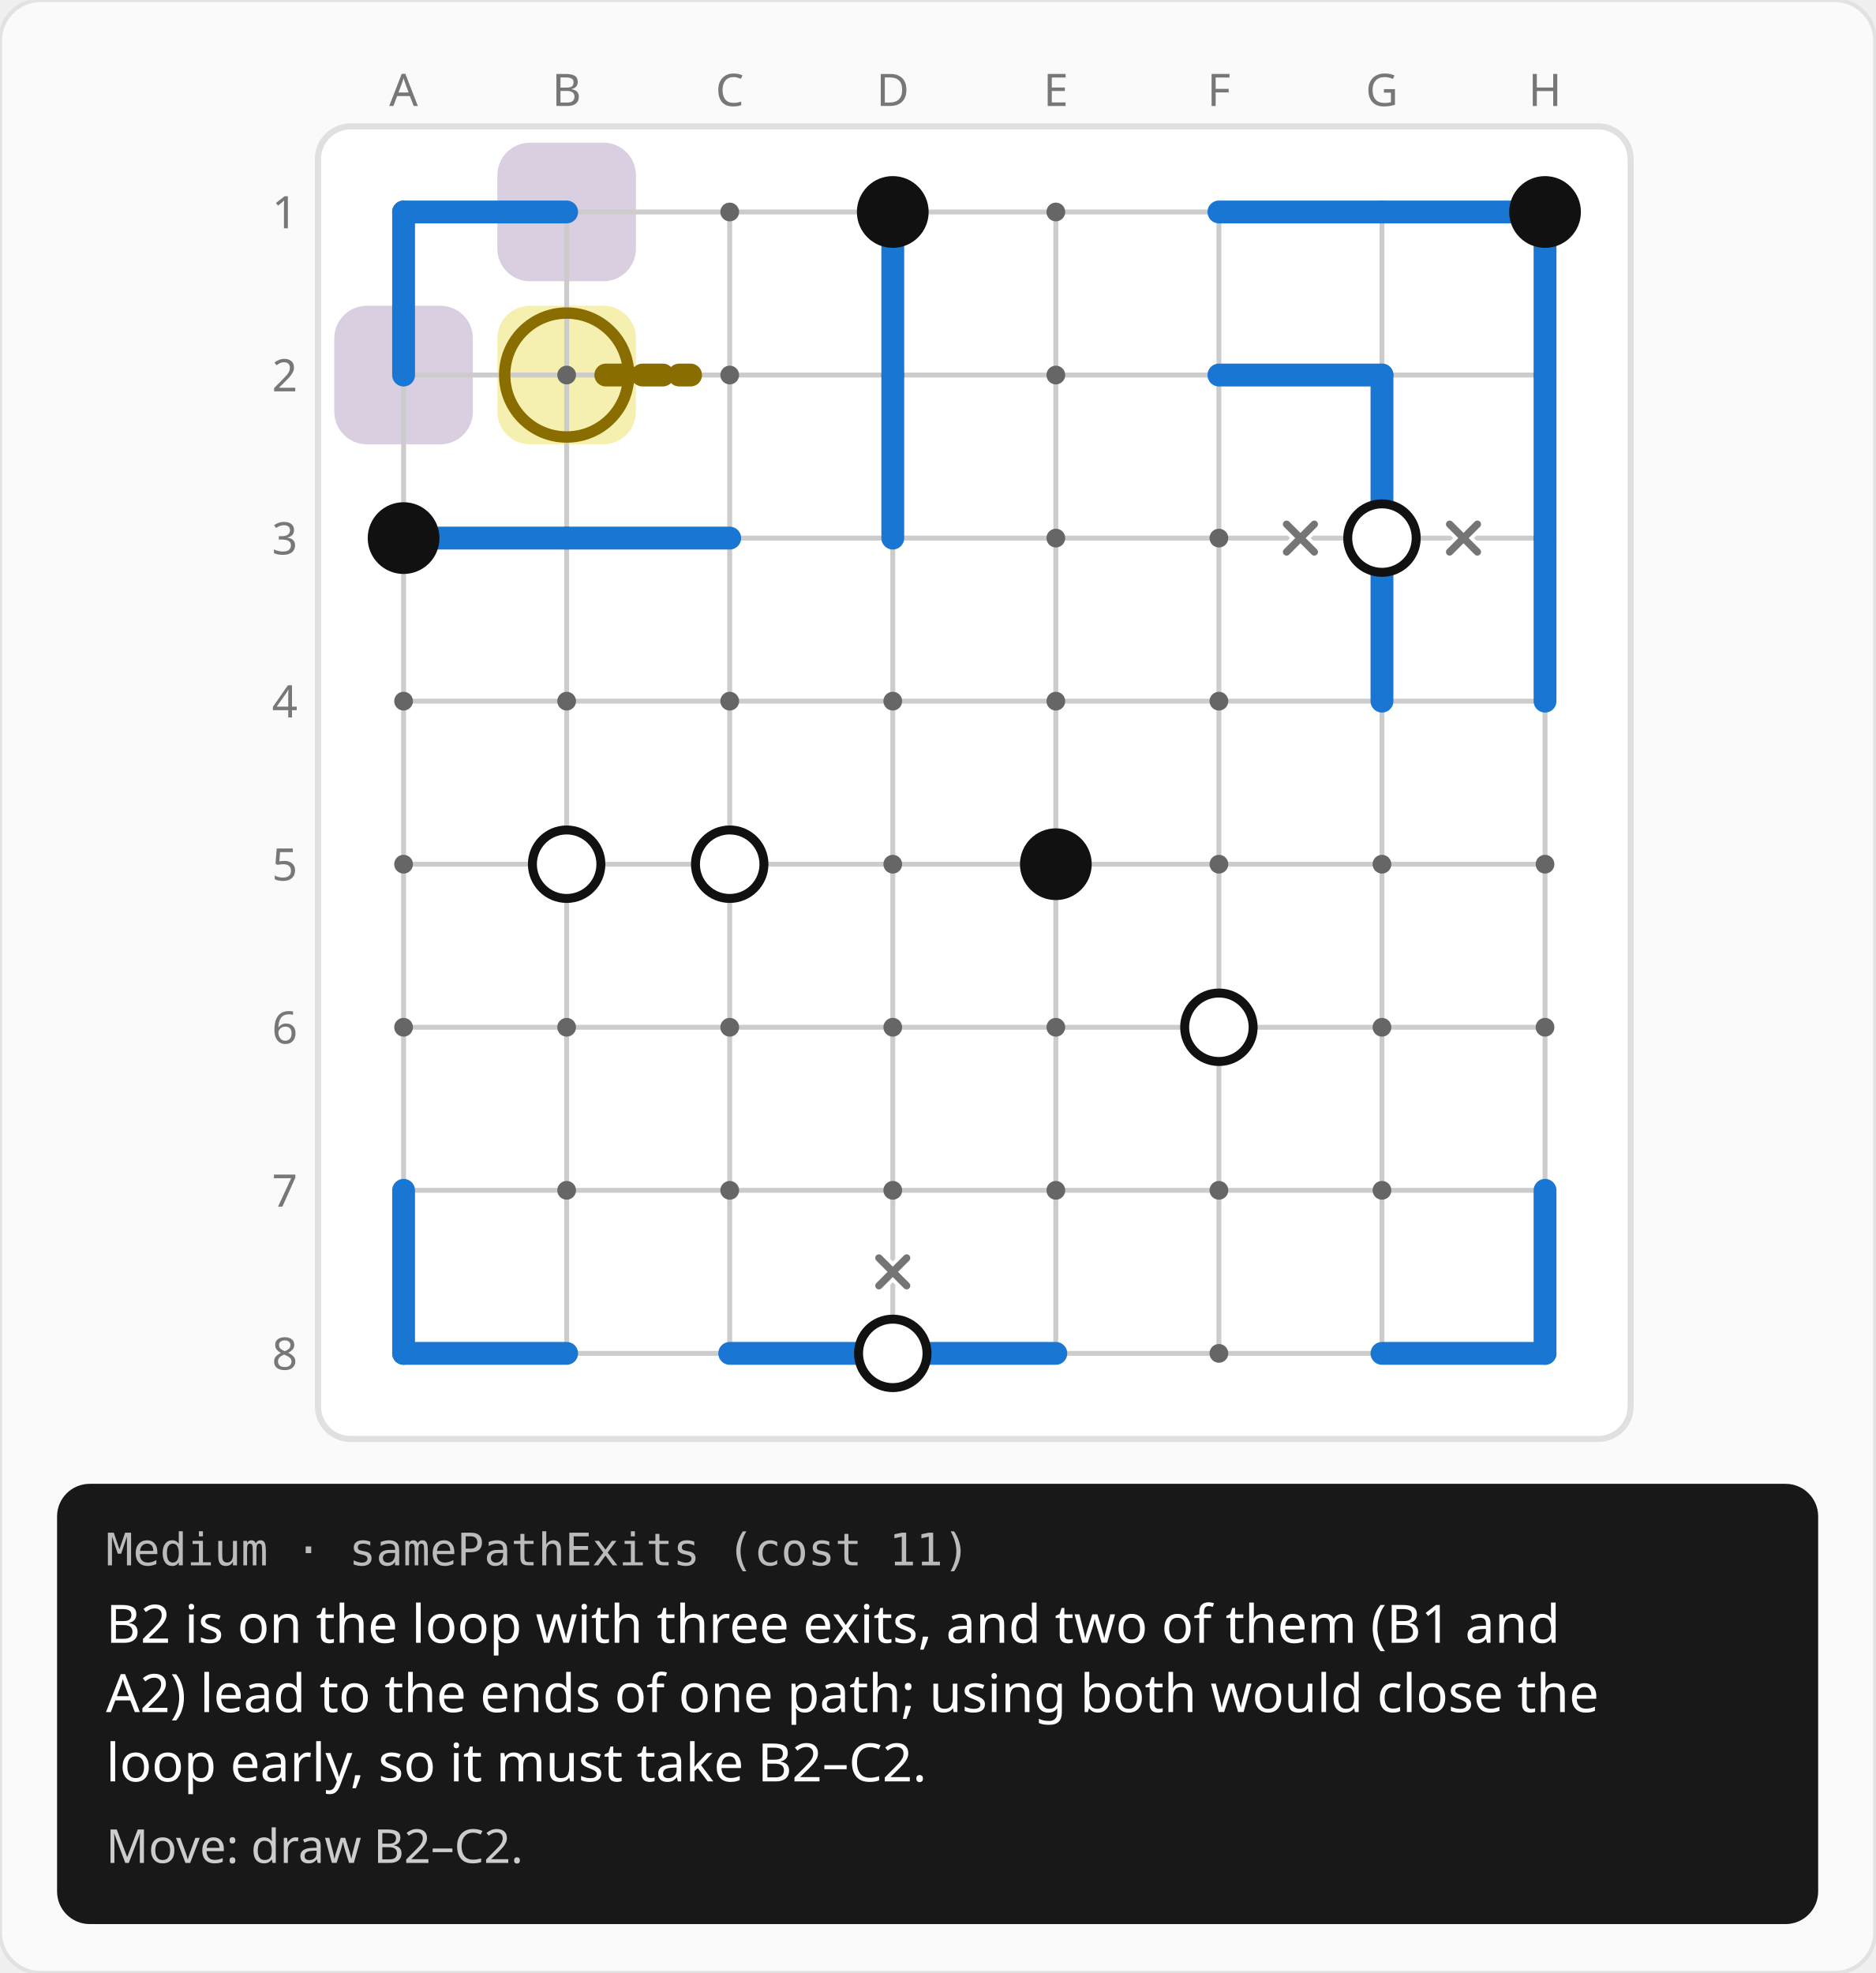
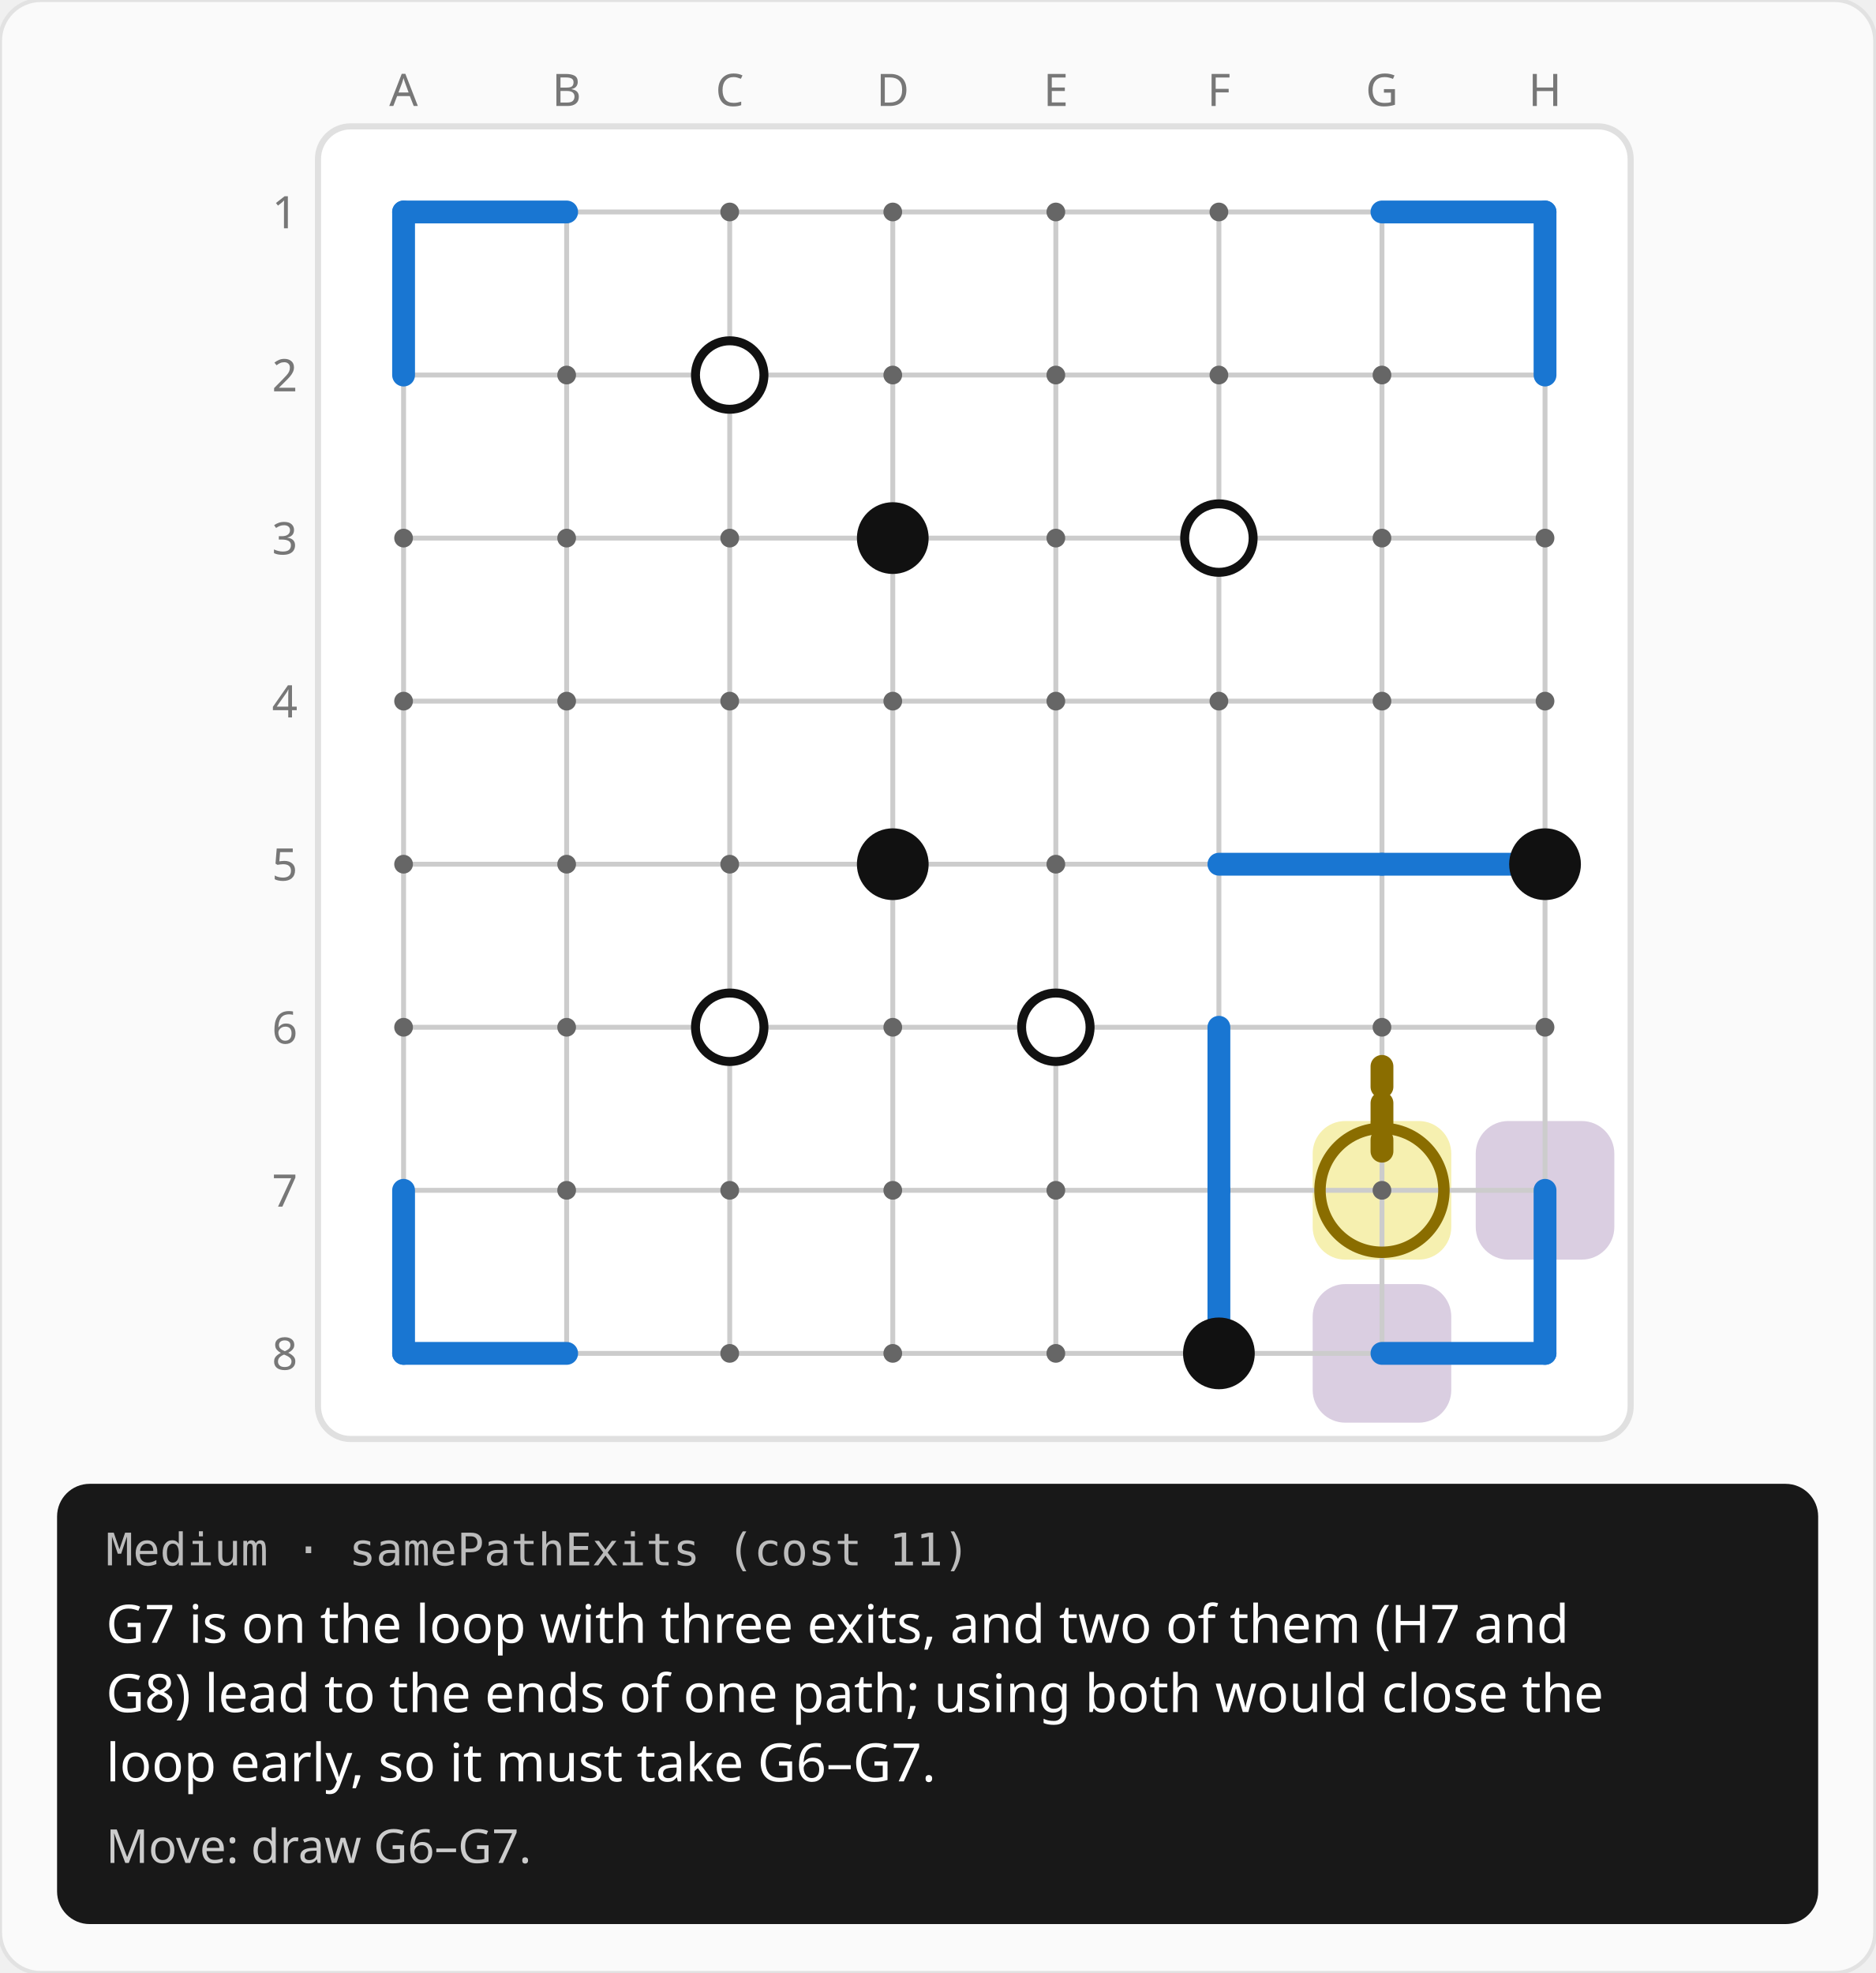
<svg xmlns="http://www.w3.org/2000/svg" width="460" height="484" viewBox="0 0 460 484">
  <rect width="460" height="484" rx="10" fill="#fafafa" stroke="#e2e2e2" />
  <defs>
    <pattern id="hatch" width="8" height="8" patternUnits="userSpaceOnUse" patternTransform="rotate(45)">
      <line x1="0" y1="0" x2="0" y2="8" stroke="#d55e00" stroke-width="3" opacity="0.55" />
    </pattern>
  </defs>
  <g transform="translate(59 12)">
    <text x="40" y="14" fill="#777777" font-size="11" font-family="system-ui, sans-serif" text-anchor="middle">A</text>
    <text x="80" y="14" fill="#777777" font-size="11" font-family="system-ui, sans-serif" text-anchor="middle">B</text>
    <text x="120" y="14" fill="#777777" font-size="11" font-family="system-ui, sans-serif" text-anchor="middle">C</text>
    <text x="160" y="14" fill="#777777" font-size="11" font-family="system-ui, sans-serif" text-anchor="middle">D</text>
    <text x="200" y="14" fill="#777777" font-size="11" font-family="system-ui, sans-serif" text-anchor="middle">E</text>
    <text x="240" y="14" fill="#777777" font-size="11" font-family="system-ui, sans-serif" text-anchor="middle">F</text>
    <text x="280" y="14" fill="#777777" font-size="11" font-family="system-ui, sans-serif" text-anchor="middle">G</text>
    <text x="320" y="14" fill="#777777" font-size="11" font-family="system-ui, sans-serif" text-anchor="middle">H</text>
    <text x="14" y="44" fill="#777777" font-size="11" font-family="system-ui, sans-serif" text-anchor="end">1</text>
    <text x="14" y="84" fill="#777777" font-size="11" font-family="system-ui, sans-serif" text-anchor="end">2</text>
    <text x="14" y="124" fill="#777777" font-size="11" font-family="system-ui, sans-serif" text-anchor="end">3</text>
    <text x="14" y="164" fill="#777777" font-size="11" font-family="system-ui, sans-serif" text-anchor="end">4</text>
    <text x="14" y="204" fill="#777777" font-size="11" font-family="system-ui, sans-serif" text-anchor="end">5</text>
    <text x="14" y="244" fill="#777777" font-size="11" font-family="system-ui, sans-serif" text-anchor="end">6</text>
    <text x="14" y="284" fill="#777777" font-size="11" font-family="system-ui, sans-serif" text-anchor="end">7</text>
    <text x="14" y="324" fill="#777777" font-size="11" font-family="system-ui, sans-serif" text-anchor="end">8</text>
    <g transform="translate(18 18)">
      <rect x="1" y="1" width="322" height="322" rx="8" fill="#ffffff" stroke="#e0e0e0" stroke-width="1.5" />
-       <rect x="45" y="5" width="34" height="34" rx="8" fill="rgba(122,81,149,0.28)" />
-       <rect x="5" y="45" width="34" height="34" rx="8" fill="rgba(122,81,149,0.28)" />
-       <rect x="45" y="45" width="34" height="34" rx="8" fill="rgba(244,236,156,0.8)" />
+       <rect x="285" y="245" width="34" height="34" rx="8" fill="rgba(122,81,149,0.28)" />
+       <rect x="245" y="285" width="34" height="34" rx="8" fill="rgba(122,81,149,0.28)" />
+       <rect x="245" y="245" width="34" height="34" rx="8" fill="rgba(244,236,156,0.8)" />
      <line x1="22" y1="22" x2="302" y2="22" stroke="#cccccc" stroke-width="1.2" />
      <line x1="22" y1="62" x2="302" y2="62" stroke="#cccccc" stroke-width="1.2" />
      <line x1="22" y1="102" x2="302" y2="102" stroke="#cccccc" stroke-width="1.2" />
      <line x1="22" y1="142" x2="302" y2="142" stroke="#cccccc" stroke-width="1.2" />
      <line x1="22" y1="182" x2="302" y2="182" stroke="#cccccc" stroke-width="1.2" />
      <line x1="22" y1="222" x2="302" y2="222" stroke="#cccccc" stroke-width="1.2" />
      <line x1="22" y1="262" x2="302" y2="262" stroke="#cccccc" stroke-width="1.2" />
      <line x1="22" y1="302" x2="302" y2="302" stroke="#cccccc" stroke-width="1.2" />
      <line x1="22" y1="22" x2="22" y2="302" stroke="#cccccc" stroke-width="1.2" />
      <line x1="62" y1="22" x2="62" y2="302" stroke="#cccccc" stroke-width="1.2" />
      <line x1="102" y1="22" x2="102" y2="302" stroke="#cccccc" stroke-width="1.2" />
      <line x1="142" y1="22" x2="142" y2="302" stroke="#cccccc" stroke-width="1.2" />
      <line x1="182" y1="22" x2="182" y2="302" stroke="#cccccc" stroke-width="1.2" />
      <line x1="222" y1="22" x2="222" y2="302" stroke="#cccccc" stroke-width="1.2" />
      <line x1="262" y1="22" x2="262" y2="302" stroke="#cccccc" stroke-width="1.2" />
      <line x1="302" y1="22" x2="302" y2="302" stroke="#cccccc" stroke-width="1.2" />
      <circle cx="22" cy="22" r="2.3" fill="#666666" />
      <circle cx="62" cy="22" r="2.3" fill="#666666" />
      <circle cx="102" cy="22" r="2.3" fill="#666666" />
+       <circle cx="142" cy="22" r="2.3" fill="#666666" />
      <circle cx="182" cy="22" r="2.3" fill="#666666" />
      <circle cx="222" cy="22" r="2.3" fill="#666666" />
      <circle cx="262" cy="22" r="2.3" fill="#666666" />
+       <circle cx="302" cy="22" r="2.3" fill="#666666" />
      <circle cx="22" cy="62" r="2.3" fill="#666666" />
      <circle cx="62" cy="62" r="2.3" fill="#666666" />
-       <circle cx="102" cy="62" r="2.3" fill="#666666" />
      <circle cx="142" cy="62" r="2.3" fill="#666666" />
      <circle cx="182" cy="62" r="2.3" fill="#666666" />
      <circle cx="222" cy="62" r="2.3" fill="#666666" />
      <circle cx="262" cy="62" r="2.3" fill="#666666" />
      <circle cx="302" cy="62" r="2.3" fill="#666666" />
+       <circle cx="22" cy="102" r="2.3" fill="#666666" />
      <circle cx="62" cy="102" r="2.3" fill="#666666" />
      <circle cx="102" cy="102" r="2.3" fill="#666666" />
-       <circle cx="142" cy="102" r="2.3" fill="#666666" />
      <circle cx="182" cy="102" r="2.3" fill="#666666" />
-       <circle cx="222" cy="102" r="2.3" fill="#666666" />
+       <circle cx="262" cy="102" r="2.3" fill="#666666" />
      <circle cx="302" cy="102" r="2.3" fill="#666666" />
      <circle cx="22" cy="142" r="2.3" fill="#666666" />
      <circle cx="62" cy="142" r="2.3" fill="#666666" />
      <circle cx="102" cy="142" r="2.3" fill="#666666" />
      <circle cx="142" cy="142" r="2.3" fill="#666666" />
      <circle cx="182" cy="142" r="2.3" fill="#666666" />
      <circle cx="222" cy="142" r="2.3" fill="#666666" />
      <circle cx="262" cy="142" r="2.3" fill="#666666" />
      <circle cx="302" cy="142" r="2.3" fill="#666666" />
      <circle cx="22" cy="182" r="2.3" fill="#666666" />
-       <circle cx="142" cy="182" r="2.3" fill="#666666" />
+       <circle cx="62" cy="182" r="2.3" fill="#666666" />
+       <circle cx="102" cy="182" r="2.3" fill="#666666" />
+       <circle cx="182" cy="182" r="2.3" fill="#666666" />
      <circle cx="222" cy="182" r="2.3" fill="#666666" />
      <circle cx="262" cy="182" r="2.3" fill="#666666" />
-       <circle cx="302" cy="182" r="2.3" fill="#666666" />
      <circle cx="22" cy="222" r="2.3" fill="#666666" />
      <circle cx="62" cy="222" r="2.3" fill="#666666" />
-       <circle cx="102" cy="222" r="2.3" fill="#666666" />
      <circle cx="142" cy="222" r="2.3" fill="#666666" />
-       <circle cx="182" cy="222" r="2.3" fill="#666666" />
+       <circle cx="222" cy="222" r="2.3" fill="#666666" />
      <circle cx="262" cy="222" r="2.3" fill="#666666" />
      <circle cx="302" cy="222" r="2.3" fill="#666666" />
      <circle cx="22" cy="262" r="2.3" fill="#666666" />
      <circle cx="62" cy="262" r="2.3" fill="#666666" />
      <circle cx="102" cy="262" r="2.3" fill="#666666" />
      <circle cx="142" cy="262" r="2.3" fill="#666666" />
      <circle cx="182" cy="262" r="2.3" fill="#666666" />
      <circle cx="222" cy="262" r="2.3" fill="#666666" />
      <circle cx="262" cy="262" r="2.3" fill="#666666" />
      <circle cx="302" cy="262" r="2.3" fill="#666666" />
      <circle cx="22" cy="302" r="2.3" fill="#666666" />
      <circle cx="62" cy="302" r="2.3" fill="#666666" />
      <circle cx="102" cy="302" r="2.3" fill="#666666" />
+       <circle cx="142" cy="302" r="2.3" fill="#666666" />
      <circle cx="182" cy="302" r="2.3" fill="#666666" />
-       <circle cx="222" cy="302" r="2.3" fill="#666666" />
      <circle cx="262" cy="302" r="2.3" fill="#666666" />
      <circle cx="302" cy="302" r="2.3" fill="#666666" />
      <line x1="22" y1="22" x2="62" y2="22" stroke="#1976d2" stroke-width="5.6" stroke-linecap="round" />
      <line x1="22" y1="22" x2="22" y2="62" stroke="#1976d2" stroke-width="5.6" stroke-linecap="round" />
-       <line x1="142" y1="22" x2="142" y2="62" stroke="#1976d2" stroke-width="5.6" stroke-linecap="round" />
-       <line x1="222" y1="22" x2="262" y2="22" stroke="#1976d2" stroke-width="5.6" stroke-linecap="round" />
      <line x1="262" y1="22" x2="302" y2="22" stroke="#1976d2" stroke-width="5.6" stroke-linecap="round" />
      <line x1="302" y1="22" x2="302" y2="62" stroke="#1976d2" stroke-width="5.6" stroke-linecap="round" />
-       <line x1="142" y1="62" x2="142" y2="102" stroke="#1976d2" stroke-width="5.6" stroke-linecap="round" />
-       <line x1="222" y1="62" x2="262" y2="62" stroke="#1976d2" stroke-width="5.6" stroke-linecap="round" />
-       <line x1="262" y1="62" x2="262" y2="102" stroke="#1976d2" stroke-width="5.6" stroke-linecap="round" />
-       <line x1="302" y1="62" x2="302" y2="102" stroke="#1976d2" stroke-width="5.6" stroke-linecap="round" />
-       <line x1="22" y1="102" x2="62" y2="102" stroke="#1976d2" stroke-width="5.6" stroke-linecap="round" />
-       <line x1="62" y1="102" x2="102" y2="102" stroke="#1976d2" stroke-width="5.6" stroke-linecap="round" />
-       <line x1="262" y1="102" x2="262" y2="142" stroke="#1976d2" stroke-width="5.6" stroke-linecap="round" />
-       <line x1="302" y1="102" x2="302" y2="142" stroke="#1976d2" stroke-width="5.6" stroke-linecap="round" />
+       <line x1="222" y1="182" x2="262" y2="182" stroke="#1976d2" stroke-width="5.6" stroke-linecap="round" />
+       <line x1="262" y1="182" x2="302" y2="182" stroke="#1976d2" stroke-width="5.6" stroke-linecap="round" />
+       <line x1="222" y1="222" x2="222" y2="262" stroke="#1976d2" stroke-width="5.6" stroke-linecap="round" />
      <line x1="22" y1="262" x2="22" y2="302" stroke="#1976d2" stroke-width="5.6" stroke-linecap="round" />
+       <line x1="222" y1="262" x2="222" y2="302" stroke="#1976d2" stroke-width="5.6" stroke-linecap="round" />
      <line x1="302" y1="262" x2="302" y2="302" stroke="#1976d2" stroke-width="5.6" stroke-linecap="round" />
      <line x1="22" y1="302" x2="62" y2="302" stroke="#1976d2" stroke-width="5.6" stroke-linecap="round" />
-       <line x1="102" y1="302" x2="142" y2="302" stroke="#1976d2" stroke-width="5.6" stroke-linecap="round" />
-       <line x1="142" y1="302" x2="182" y2="302" stroke="#1976d2" stroke-width="5.6" stroke-linecap="round" />
      <line x1="262" y1="302" x2="302" y2="302" stroke="#1976d2" stroke-width="5.6" stroke-linecap="round" />
-       <line x1="71.6" y1="62" x2="92.4" y2="62" stroke="#8a6d00" stroke-width="5.6" stroke-linecap="round" stroke-dasharray="5 4" />
-       <circle cx="142" cy="22" r="8.8" fill="#111111" />
-       <circle cx="302" cy="22" r="8.8" fill="#111111" />
-       <circle cx="22" cy="102" r="8.8" fill="#111111" />
-       <circle cx="262" cy="102" r="8.4" fill="#ffffff" />
-       <circle cx="262" cy="102" r="8.4" fill="none" stroke="#111111" stroke-width="2.2" />
-       <circle cx="62" cy="182" r="8.4" fill="#ffffff" />
-       <circle cx="62" cy="182" r="8.4" fill="none" stroke="#111111" stroke-width="2.2" />
-       <circle cx="102" cy="182" r="8.4" fill="#ffffff" />
-       <circle cx="102" cy="182" r="8.4" fill="none" stroke="#111111" stroke-width="2.2" />
-       <circle cx="182" cy="182" r="8.8" fill="#111111" />
-       <circle cx="222" cy="222" r="8.4" fill="#ffffff" />
-       <circle cx="222" cy="222" r="8.4" fill="none" stroke="#111111" stroke-width="2.2" />
-       <circle cx="142" cy="302" r="8.4" fill="#ffffff" />
-       <circle cx="142" cy="302" r="8.4" fill="none" stroke="#111111" stroke-width="2.2" />
-       <path d="M238.6 98.6L245.4 105.4M238.6 105.4L245.4 98.6" stroke="#ffffff" stroke-width="3.6" stroke-linecap="round" />
-       <path d="M238.6 98.6L245.4 105.4M238.6 105.4L245.4 98.6" stroke="#757575" stroke-width="1.8" stroke-linecap="round" />
-       <path d="M278.6 98.6L285.4 105.4M278.6 105.4L285.4 98.6" stroke="#ffffff" stroke-width="3.6" stroke-linecap="round" />
-       <path d="M278.6 98.6L285.4 105.4M278.6 105.4L285.4 98.6" stroke="#757575" stroke-width="1.8" stroke-linecap="round" />
-       <path d="M138.6 278.6L145.4 285.4M138.6 285.4L145.4 278.6" stroke="#ffffff" stroke-width="3.6" stroke-linecap="round" />
-       <path d="M138.6 278.6L145.4 285.4M138.6 285.4L145.4 278.6" stroke="#757575" stroke-width="1.8" stroke-linecap="round" />
-       <circle cx="62" cy="62" r="15.2" fill="none" stroke="#8a6d00" stroke-width="2.8" />
+       <line x1="262" y1="231.6" x2="262" y2="252.4" stroke="#8a6d00" stroke-width="5.6" stroke-linecap="round" stroke-dasharray="5 4" />
+       <circle cx="102" cy="62" r="8.4" fill="#ffffff" />
+       <circle cx="102" cy="62" r="8.4" fill="none" stroke="#111111" stroke-width="2.2" />
+       <circle cx="142" cy="102" r="8.8" fill="#111111" />
+       <circle cx="222" cy="102" r="8.4" fill="#ffffff" />
+       <circle cx="222" cy="102" r="8.4" fill="none" stroke="#111111" stroke-width="2.2" />
+       <circle cx="142" cy="182" r="8.8" fill="#111111" />
+       <circle cx="302" cy="182" r="8.8" fill="#111111" />
+       <circle cx="102" cy="222" r="8.4" fill="#ffffff" />
+       <circle cx="102" cy="222" r="8.4" fill="none" stroke="#111111" stroke-width="2.2" />
+       <circle cx="182" cy="222" r="8.4" fill="#ffffff" />
+       <circle cx="182" cy="222" r="8.4" fill="none" stroke="#111111" stroke-width="2.2" />
+       <circle cx="222" cy="302" r="8.8" fill="#111111" />
+       <circle cx="262" cy="262" r="15.2" fill="none" stroke="#8a6d00" stroke-width="2.8" />
    </g>
  </g>
  <rect x="14" y="364" width="432" height="108" rx="8" fill="#181818" />
  <text x="26" y="384" fill="#bbbbbb" font-size="11" font-family="ui-monospace, Menlo, monospace">Medium · samePathExits (cost 11)</text>
-   <text x="26" y="403" fill="#ffffff" font-size="13" font-family="system-ui, sans-serif">B2 is on the loop with three exits, and two of them (B1 and</text>
-   <text x="26" y="420" fill="#ffffff" font-size="13" font-family="system-ui, sans-serif">A2) lead to the ends of one path; using both would close the</text>
-   <text x="26" y="437" fill="#ffffff" font-size="13" font-family="system-ui, sans-serif">loop early, so it must take B2–C2.</text>
-   <text x="26" y="457" fill="#cccccc" font-size="11.5" font-family="system-ui, sans-serif">Move: draw B2–C2.</text>
+   <text x="26" y="403" fill="#ffffff" font-size="13" font-family="system-ui, sans-serif">G7 is on the loop with three exits, and two of them (H7 and</text>
+   <text x="26" y="420" fill="#ffffff" font-size="13" font-family="system-ui, sans-serif">G8) lead to the ends of one path; using both would close the</text>
+   <text x="26" y="437" fill="#ffffff" font-size="13" font-family="system-ui, sans-serif">loop early, so it must take G6–G7.</text>
+   <text x="26" y="457" fill="#cccccc" font-size="11.5" font-family="system-ui, sans-serif">Move: draw G6–G7.</text>
</svg>
